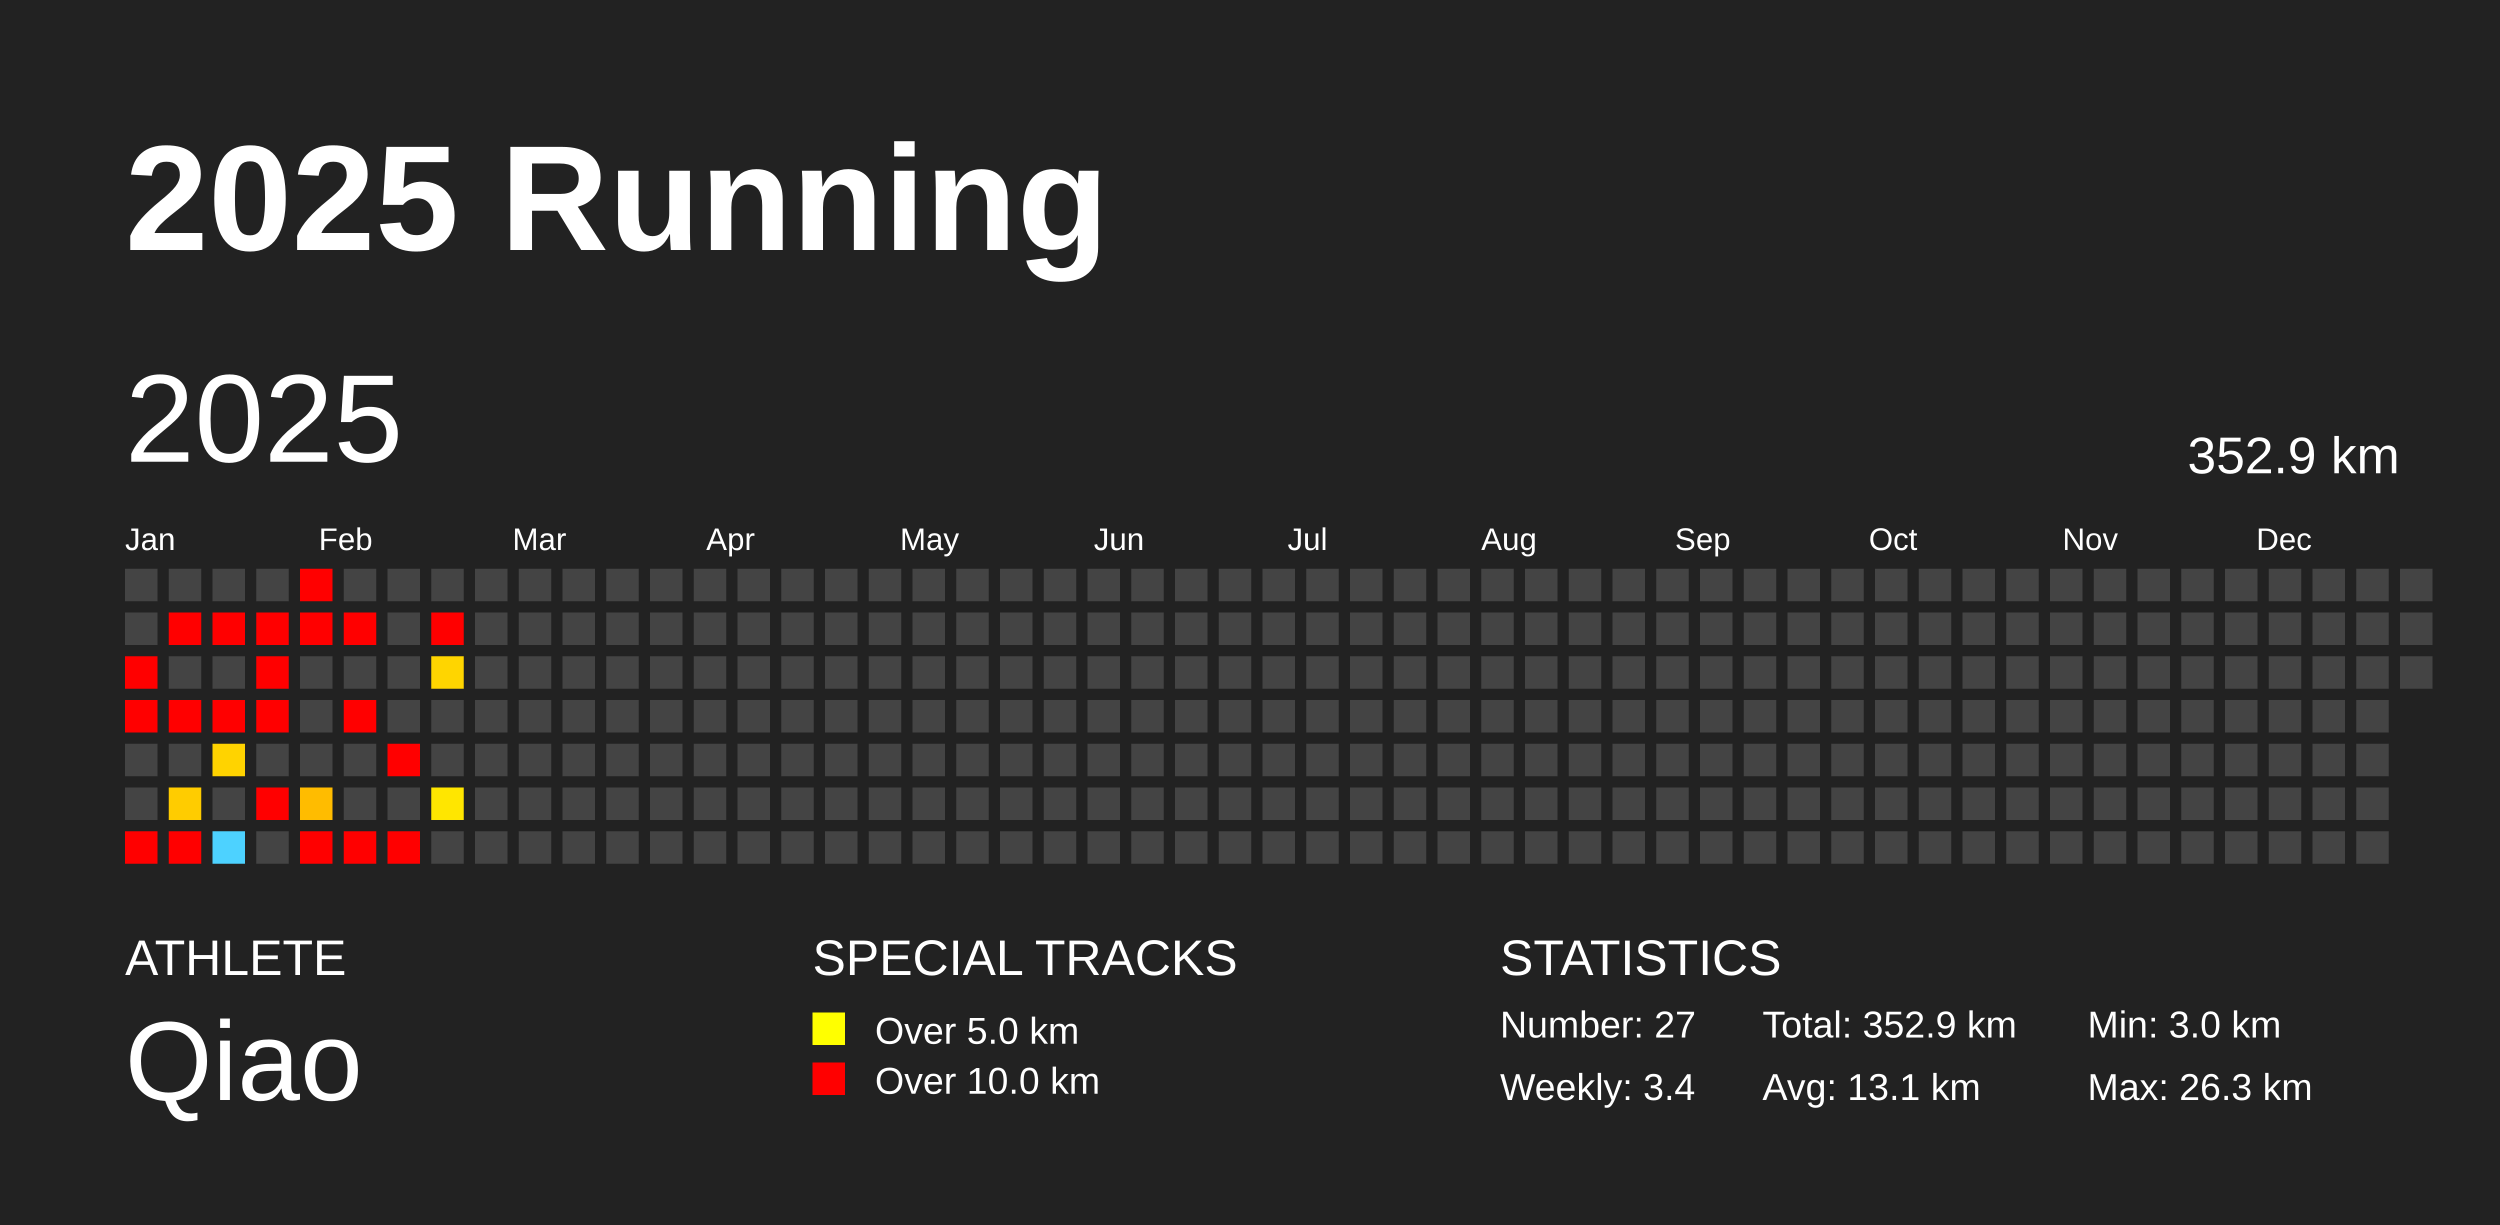
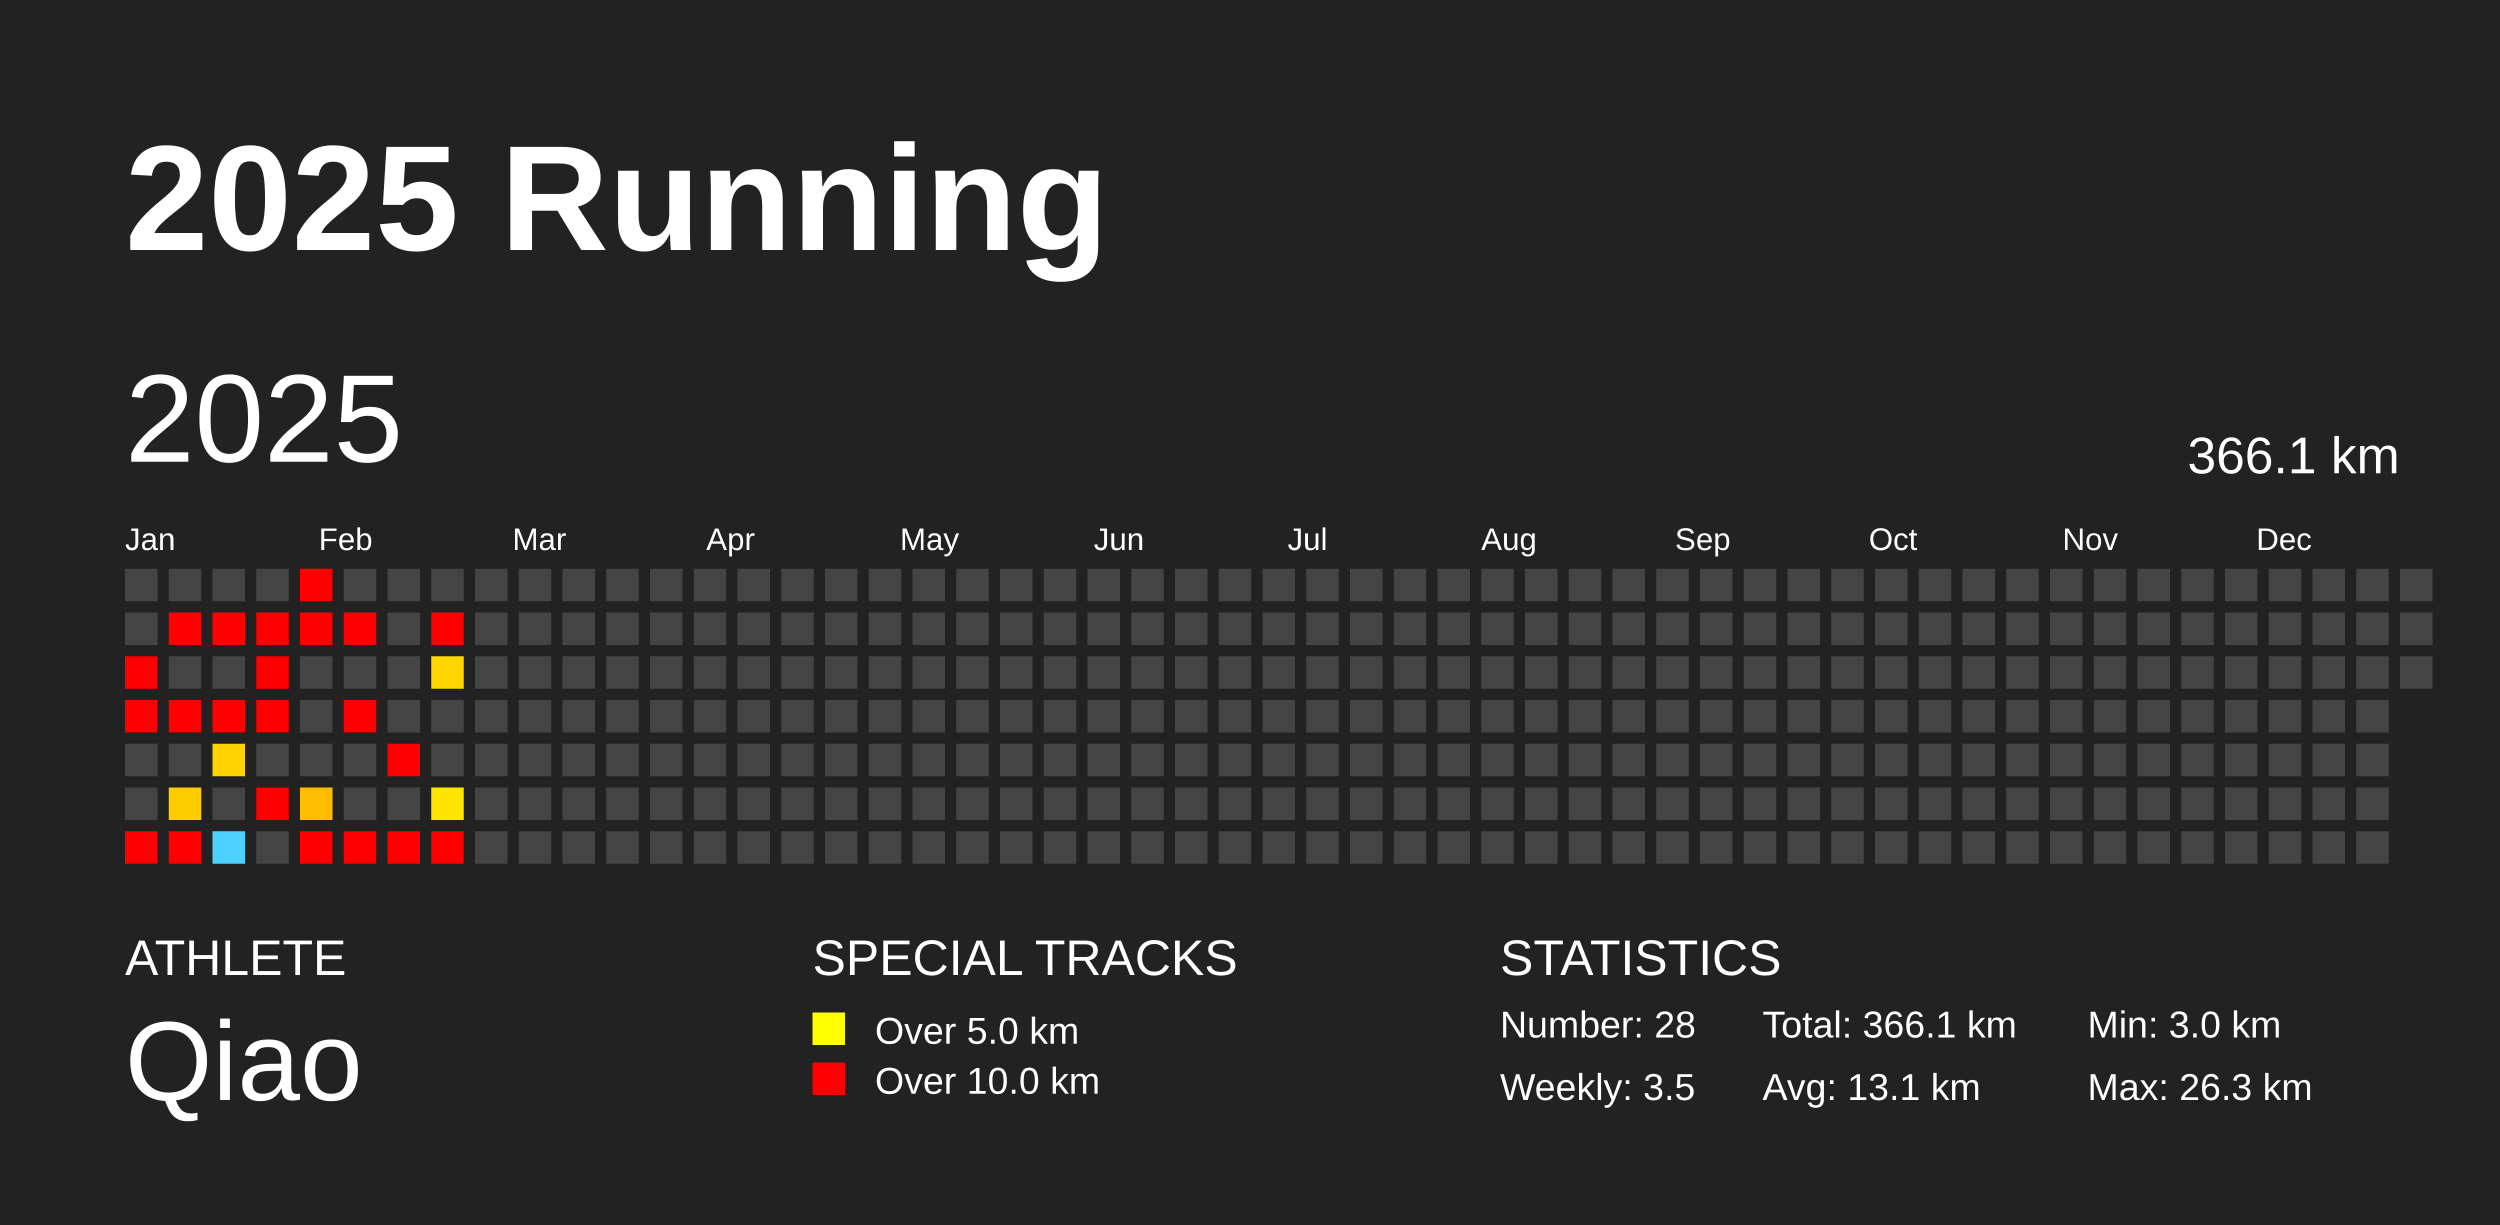
<svg xmlns="http://www.w3.org/2000/svg" baseProfile="full" height="98mm" version="1.1" viewBox="0,0,200,98" width="200mm">
  <defs />
  <rect fill="#222222" height="98" width="200" x="0" y="0" />
  <text fill="#FFFFFF" style="font-size:12px; font-family:Arial; font-weight:bold;" x="10" y="20">2025 Running</text>
  <text fill="#FFFFFF" style="font-size:4px; font-family:Arial" x="10" y="78">ATHLETE</text>
  <text fill="#FFFFFF" style="font-size:9px; font-family:Arial" x="10" y="88">Qiao</text>
  <text fill="#FFFFFF" style="font-size:4px; font-family:Arial" x="65" y="78">SPECIAL TRACKS</text>
  <rect fill="yellow" height="2.6" width="2.6" x="65" y="81" />
  <text fill="#FFFFFF" style="font-size:3px; font-family:Arial" x="70" y="83.5">Over 5.0 km</text>
  <rect fill="red" height="2.6" width="2.6" x="65" y="85" />
  <text fill="#FFFFFF" style="font-size:3px; font-family:Arial" x="70" y="87.5">Over 10.0 km</text>
  <text fill="#FFFFFF" style="font-size:4px; font-family:Arial" x="120" y="78">STATISTICS</text>
-   <text fill="#FFFFFF" style="font-size:3px; font-family:Arial" x="120" y="83">Number: 27</text>
-   <text fill="#FFFFFF" style="font-size:3px; font-family:Arial" x="120" y="88">Weekly: 3.4</text>
-   <text fill="#FFFFFF" style="font-size:3px; font-family:Arial" x="141" y="83">Total: 352.9 km</text>
+   <text fill="#FFFFFF" style="font-size:3px; font-family:Arial" x="120" y="83">Number: 28</text>
+   <text fill="#FFFFFF" style="font-size:3px; font-family:Arial" x="120" y="88">Weekly: 3.5</text>
+   <text fill="#FFFFFF" style="font-size:3px; font-family:Arial" x="141" y="83">Total: 366.1 km</text>
  <text fill="#FFFFFF" style="font-size:3px; font-family:Arial" x="141" y="88">Avg: 13.1 km</text>
  <text fill="#FFFFFF" style="font-size:3px; font-family:Arial" x="167" y="83">Min: 3.0 km</text>
  <text fill="#FFFFFF" style="font-size:3px; font-family:Arial" x="167" y="88">Max: 26.3 km</text>
  <text dominant-baseline="hanging" fill="#FFFFFF" style="font-size:10.0px; font-family:Arial;" x="10" y="30">2025</text>
-   <text dominant-baseline="hanging" fill="#FFFFFF" style="font-size:4.125px; font-family:Arial;" x="175" y="35">352.9 km</text>
+   <text dominant-baseline="hanging" fill="#FFFFFF" style="font-size:4.125px; font-family:Arial;" x="175" y="35">366.1 km</text>
  <text fill="#FFFFFF" style="font-size:2.5px; font-family:Arial" x="10.0" y="44">Jan</text>
  <text fill="#FFFFFF" style="font-size:2.5px; font-family:Arial" x="25.5" y="44">Feb</text>
  <text fill="#FFFFFF" style="font-size:2.5px; font-family:Arial" x="41.0" y="44">Mar</text>
  <text fill="#FFFFFF" style="font-size:2.5px; font-family:Arial" x="56.5" y="44">Apr</text>
  <text fill="#FFFFFF" style="font-size:2.5px; font-family:Arial" x="72.0" y="44">May</text>
  <text fill="#FFFFFF" style="font-size:2.5px; font-family:Arial" x="87.5" y="44">Jun</text>
  <text fill="#FFFFFF" style="font-size:2.5px; font-family:Arial" x="103.0" y="44">Jul</text>
  <text fill="#FFFFFF" style="font-size:2.5px; font-family:Arial" x="118.5" y="44">Aug</text>
  <text fill="#FFFFFF" style="font-size:2.5px; font-family:Arial" x="134.0" y="44">Sep</text>
  <text fill="#FFFFFF" style="font-size:2.5px; font-family:Arial" x="149.5" y="44">Oct</text>
  <text fill="#FFFFFF" style="font-size:2.5px; font-family:Arial" x="165.0" y="44">Nov</text>
  <text fill="#FFFFFF" style="font-size:2.5px; font-family:Arial" x="180.5" y="44">Dec</text>
  <rect fill="#444444" height="2.6" width="2.6" x="10.0" y="45.5" />
  <rect fill="#444444" height="2.6" width="2.6" x="10.0" y="49.0" />
  <rect fill="red" height="2.6" width="2.6" x="10.0" y="52.5" />
  <rect fill="red" height="2.6" width="2.6" x="10.0" y="56.0" />
  <rect fill="#444444" height="2.6" width="2.6" x="10.0" y="59.5" />
  <rect fill="#444444" height="2.6" width="2.6" x="10.0" y="63.0" />
  <rect fill="red" height="2.6" width="2.6" x="10.0" y="66.5" />
  <rect fill="#444444" height="2.6" width="2.6" x="13.5" y="45.5" />
  <rect fill="red" height="2.6" width="2.6" x="13.5" y="49.0" />
  <rect fill="#444444" height="2.6" width="2.6" x="13.5" y="52.5" />
  <rect fill="red" height="2.6" width="2.6" x="13.5" y="56.0" />
  <rect fill="#444444" height="2.6" width="2.6" x="13.5" y="59.5" />
  <rect fill="#ffcc00" height="2.6" width="2.6" x="13.5" y="63.0" />
  <rect fill="red" height="2.6" width="2.6" x="13.5" y="66.5" />
  <rect fill="#444444" height="2.6" width="2.6" x="17.0" y="45.5" />
  <rect fill="red" height="2.6" width="2.6" x="17.0" y="49.0" />
  <rect fill="#444444" height="2.6" width="2.6" x="17.0" y="52.5" />
  <rect fill="red" height="2.6" width="2.6" x="17.0" y="56.0" />
  <rect fill="#ffd300" height="2.6" width="2.6" x="17.0" y="59.5" />
  <rect fill="#444444" height="2.6" width="2.6" x="17.0" y="63.0" />
  <rect fill="#4dd2ff" height="2.6" width="2.6" x="17.0" y="66.5" />
  <rect fill="#444444" height="2.6" width="2.6" x="20.5" y="45.5" />
  <rect fill="red" height="2.6" width="2.6" x="20.5" y="49.0" />
  <rect fill="red" height="2.6" width="2.6" x="20.5" y="52.5" />
  <rect fill="red" height="2.6" width="2.6" x="20.5" y="56.0" />
  <rect fill="#444444" height="2.6" width="2.6" x="20.5" y="59.5" />
  <rect fill="red" height="2.6" width="2.6" x="20.5" y="63.0" />
  <rect fill="#444444" height="2.6" width="2.6" x="20.5" y="66.5" />
  <rect fill="red" height="2.6" width="2.6" x="24.0" y="45.5" />
  <rect fill="red" height="2.6" width="2.6" x="24.0" y="49.0" />
  <rect fill="#444444" height="2.6" width="2.6" x="24.0" y="52.5" />
  <rect fill="#444444" height="2.6" width="2.6" x="24.0" y="56.0" />
  <rect fill="#444444" height="2.6" width="2.6" x="24.0" y="59.5" />
  <rect fill="#ffbc00" height="2.6" width="2.6" x="24.0" y="63.0" />
  <rect fill="red" height="2.6" width="2.6" x="24.0" y="66.5" />
  <rect fill="#444444" height="2.6" width="2.6" x="27.5" y="45.5" />
  <rect fill="red" height="2.6" width="2.6" x="27.5" y="49.0" />
  <rect fill="#444444" height="2.6" width="2.6" x="27.5" y="52.5" />
  <rect fill="red" height="2.6" width="2.6" x="27.5" y="56.0" />
  <rect fill="#444444" height="2.6" width="2.6" x="27.5" y="59.5" />
  <rect fill="#444444" height="2.6" width="2.6" x="27.5" y="63.0" />
  <rect fill="red" height="2.6" width="2.6" x="27.5" y="66.5" />
  <rect fill="#444444" height="2.6" width="2.6" x="31.0" y="45.5" />
  <rect fill="#444444" height="2.6" width="2.6" x="31.0" y="49.0" />
  <rect fill="#444444" height="2.6" width="2.6" x="31.0" y="52.5" />
  <rect fill="#444444" height="2.6" width="2.6" x="31.0" y="56.0" />
  <rect fill="red" height="2.6" width="2.6" x="31.0" y="59.5" />
  <rect fill="#444444" height="2.6" width="2.6" x="31.0" y="63.0" />
  <rect fill="red" height="2.6" width="2.6" x="31.0" y="66.5" />
  <rect fill="#444444" height="2.6" width="2.6" x="34.5" y="45.5" />
  <rect fill="red" height="2.6" width="2.6" x="34.5" y="49.0" />
  <rect fill="#ffd500" height="2.6" width="2.6" x="34.5" y="52.5" />
  <rect fill="#444444" height="2.6" width="2.6" x="34.5" y="56.0" />
  <rect fill="#444444" height="2.6" width="2.6" x="34.5" y="59.5" />
  <rect fill="#ffe600" height="2.6" width="2.6" x="34.5" y="63.0" />
-   <rect fill="#444444" height="2.6" width="2.6" x="34.5" y="66.5" />
+   <rect fill="red" height="2.6" width="2.6" x="34.5" y="66.5" />
  <rect fill="#444444" height="2.6" width="2.6" x="38.0" y="45.5" />
  <rect fill="#444444" height="2.6" width="2.6" x="38.0" y="49.0" />
  <rect fill="#444444" height="2.6" width="2.6" x="38.0" y="52.5" />
  <rect fill="#444444" height="2.6" width="2.6" x="38.0" y="56.0" />
  <rect fill="#444444" height="2.6" width="2.6" x="38.0" y="59.5" />
  <rect fill="#444444" height="2.6" width="2.6" x="38.0" y="63.0" />
  <rect fill="#444444" height="2.6" width="2.6" x="38.0" y="66.5" />
  <rect fill="#444444" height="2.6" width="2.6" x="41.5" y="45.5" />
  <rect fill="#444444" height="2.6" width="2.6" x="41.5" y="49.0" />
  <rect fill="#444444" height="2.6" width="2.6" x="41.5" y="52.5" />
  <rect fill="#444444" height="2.6" width="2.6" x="41.5" y="56.0" />
  <rect fill="#444444" height="2.6" width="2.6" x="41.5" y="59.5" />
  <rect fill="#444444" height="2.6" width="2.6" x="41.5" y="63.0" />
  <rect fill="#444444" height="2.6" width="2.6" x="41.5" y="66.5" />
  <rect fill="#444444" height="2.6" width="2.6" x="45.0" y="45.5" />
  <rect fill="#444444" height="2.6" width="2.6" x="45.0" y="49.0" />
  <rect fill="#444444" height="2.6" width="2.6" x="45.0" y="52.5" />
  <rect fill="#444444" height="2.6" width="2.6" x="45.0" y="56.0" />
  <rect fill="#444444" height="2.6" width="2.6" x="45.0" y="59.5" />
  <rect fill="#444444" height="2.6" width="2.6" x="45.0" y="63.0" />
  <rect fill="#444444" height="2.6" width="2.6" x="45.0" y="66.5" />
  <rect fill="#444444" height="2.6" width="2.6" x="48.5" y="45.5" />
  <rect fill="#444444" height="2.6" width="2.6" x="48.5" y="49.0" />
  <rect fill="#444444" height="2.6" width="2.6" x="48.5" y="52.5" />
  <rect fill="#444444" height="2.6" width="2.6" x="48.5" y="56.0" />
  <rect fill="#444444" height="2.6" width="2.6" x="48.5" y="59.5" />
  <rect fill="#444444" height="2.6" width="2.6" x="48.5" y="63.0" />
  <rect fill="#444444" height="2.6" width="2.6" x="48.5" y="66.5" />
  <rect fill="#444444" height="2.6" width="2.6" x="52.0" y="45.5" />
  <rect fill="#444444" height="2.6" width="2.6" x="52.0" y="49.0" />
  <rect fill="#444444" height="2.6" width="2.6" x="52.0" y="52.5" />
  <rect fill="#444444" height="2.6" width="2.6" x="52.0" y="56.0" />
  <rect fill="#444444" height="2.6" width="2.6" x="52.0" y="59.5" />
  <rect fill="#444444" height="2.6" width="2.6" x="52.0" y="63.0" />
  <rect fill="#444444" height="2.6" width="2.6" x="52.0" y="66.5" />
  <rect fill="#444444" height="2.6" width="2.6" x="55.5" y="45.5" />
  <rect fill="#444444" height="2.6" width="2.6" x="55.5" y="49.0" />
  <rect fill="#444444" height="2.6" width="2.6" x="55.5" y="52.5" />
  <rect fill="#444444" height="2.6" width="2.6" x="55.5" y="56.0" />
  <rect fill="#444444" height="2.6" width="2.6" x="55.5" y="59.5" />
  <rect fill="#444444" height="2.6" width="2.6" x="55.5" y="63.0" />
  <rect fill="#444444" height="2.6" width="2.6" x="55.5" y="66.5" />
  <rect fill="#444444" height="2.6" width="2.6" x="59.0" y="45.5" />
  <rect fill="#444444" height="2.6" width="2.6" x="59.0" y="49.0" />
  <rect fill="#444444" height="2.6" width="2.6" x="59.0" y="52.5" />
  <rect fill="#444444" height="2.6" width="2.6" x="59.0" y="56.0" />
  <rect fill="#444444" height="2.6" width="2.6" x="59.0" y="59.5" />
  <rect fill="#444444" height="2.6" width="2.6" x="59.0" y="63.0" />
  <rect fill="#444444" height="2.6" width="2.6" x="59.0" y="66.5" />
  <rect fill="#444444" height="2.6" width="2.6" x="62.5" y="45.5" />
  <rect fill="#444444" height="2.6" width="2.6" x="62.5" y="49.0" />
  <rect fill="#444444" height="2.6" width="2.6" x="62.5" y="52.5" />
  <rect fill="#444444" height="2.6" width="2.6" x="62.5" y="56.0" />
  <rect fill="#444444" height="2.6" width="2.6" x="62.5" y="59.5" />
  <rect fill="#444444" height="2.6" width="2.6" x="62.5" y="63.0" />
  <rect fill="#444444" height="2.6" width="2.6" x="62.5" y="66.5" />
  <rect fill="#444444" height="2.6" width="2.6" x="66.0" y="45.5" />
  <rect fill="#444444" height="2.6" width="2.6" x="66.0" y="49.0" />
  <rect fill="#444444" height="2.6" width="2.6" x="66.0" y="52.5" />
  <rect fill="#444444" height="2.6" width="2.6" x="66.0" y="56.0" />
  <rect fill="#444444" height="2.6" width="2.6" x="66.0" y="59.5" />
  <rect fill="#444444" height="2.6" width="2.6" x="66.0" y="63.0" />
  <rect fill="#444444" height="2.6" width="2.6" x="66.0" y="66.5" />
  <rect fill="#444444" height="2.6" width="2.6" x="69.5" y="45.5" />
  <rect fill="#444444" height="2.6" width="2.6" x="69.5" y="49.0" />
  <rect fill="#444444" height="2.6" width="2.6" x="69.5" y="52.5" />
  <rect fill="#444444" height="2.6" width="2.6" x="69.5" y="56.0" />
  <rect fill="#444444" height="2.6" width="2.6" x="69.5" y="59.5" />
  <rect fill="#444444" height="2.6" width="2.6" x="69.5" y="63.0" />
  <rect fill="#444444" height="2.6" width="2.6" x="69.5" y="66.5" />
  <rect fill="#444444" height="2.6" width="2.6" x="73.0" y="45.5" />
  <rect fill="#444444" height="2.6" width="2.6" x="73.0" y="49.0" />
  <rect fill="#444444" height="2.6" width="2.6" x="73.0" y="52.5" />
  <rect fill="#444444" height="2.6" width="2.6" x="73.0" y="56.0" />
  <rect fill="#444444" height="2.6" width="2.6" x="73.0" y="59.5" />
  <rect fill="#444444" height="2.6" width="2.6" x="73.0" y="63.0" />
  <rect fill="#444444" height="2.6" width="2.6" x="73.0" y="66.5" />
  <rect fill="#444444" height="2.6" width="2.6" x="76.5" y="45.5" />
  <rect fill="#444444" height="2.6" width="2.6" x="76.5" y="49.0" />
  <rect fill="#444444" height="2.6" width="2.6" x="76.5" y="52.5" />
  <rect fill="#444444" height="2.6" width="2.6" x="76.5" y="56.0" />
  <rect fill="#444444" height="2.6" width="2.6" x="76.5" y="59.5" />
  <rect fill="#444444" height="2.6" width="2.6" x="76.5" y="63.0" />
  <rect fill="#444444" height="2.6" width="2.6" x="76.5" y="66.5" />
  <rect fill="#444444" height="2.6" width="2.6" x="80.0" y="45.5" />
  <rect fill="#444444" height="2.6" width="2.6" x="80.0" y="49.0" />
  <rect fill="#444444" height="2.6" width="2.6" x="80.0" y="52.5" />
  <rect fill="#444444" height="2.6" width="2.6" x="80.0" y="56.0" />
  <rect fill="#444444" height="2.6" width="2.6" x="80.0" y="59.5" />
  <rect fill="#444444" height="2.6" width="2.6" x="80.0" y="63.0" />
  <rect fill="#444444" height="2.6" width="2.6" x="80.0" y="66.5" />
  <rect fill="#444444" height="2.6" width="2.6" x="83.5" y="45.5" />
  <rect fill="#444444" height="2.6" width="2.6" x="83.5" y="49.0" />
  <rect fill="#444444" height="2.6" width="2.6" x="83.5" y="52.5" />
  <rect fill="#444444" height="2.6" width="2.6" x="83.5" y="56.0" />
  <rect fill="#444444" height="2.6" width="2.6" x="83.5" y="59.5" />
  <rect fill="#444444" height="2.6" width="2.6" x="83.5" y="63.0" />
  <rect fill="#444444" height="2.6" width="2.6" x="83.5" y="66.5" />
  <rect fill="#444444" height="2.6" width="2.6" x="87.0" y="45.5" />
  <rect fill="#444444" height="2.6" width="2.6" x="87.0" y="49.0" />
  <rect fill="#444444" height="2.6" width="2.6" x="87.0" y="52.5" />
  <rect fill="#444444" height="2.6" width="2.6" x="87.0" y="56.0" />
  <rect fill="#444444" height="2.6" width="2.6" x="87.0" y="59.5" />
  <rect fill="#444444" height="2.6" width="2.6" x="87.0" y="63.0" />
  <rect fill="#444444" height="2.6" width="2.6" x="87.0" y="66.5" />
  <rect fill="#444444" height="2.6" width="2.6" x="90.5" y="45.5" />
  <rect fill="#444444" height="2.6" width="2.6" x="90.5" y="49.0" />
  <rect fill="#444444" height="2.6" width="2.6" x="90.5" y="52.5" />
  <rect fill="#444444" height="2.6" width="2.6" x="90.5" y="56.0" />
  <rect fill="#444444" height="2.6" width="2.6" x="90.5" y="59.5" />
  <rect fill="#444444" height="2.6" width="2.6" x="90.5" y="63.0" />
  <rect fill="#444444" height="2.6" width="2.6" x="90.5" y="66.5" />
  <rect fill="#444444" height="2.6" width="2.6" x="94.0" y="45.5" />
  <rect fill="#444444" height="2.6" width="2.6" x="94.0" y="49.0" />
  <rect fill="#444444" height="2.6" width="2.6" x="94.0" y="52.5" />
  <rect fill="#444444" height="2.6" width="2.6" x="94.0" y="56.0" />
  <rect fill="#444444" height="2.6" width="2.6" x="94.0" y="59.5" />
  <rect fill="#444444" height="2.6" width="2.6" x="94.0" y="63.0" />
  <rect fill="#444444" height="2.6" width="2.6" x="94.0" y="66.5" />
  <rect fill="#444444" height="2.6" width="2.6" x="97.5" y="45.5" />
  <rect fill="#444444" height="2.6" width="2.6" x="97.5" y="49.0" />
  <rect fill="#444444" height="2.6" width="2.6" x="97.5" y="52.5" />
  <rect fill="#444444" height="2.6" width="2.6" x="97.5" y="56.0" />
  <rect fill="#444444" height="2.6" width="2.6" x="97.5" y="59.5" />
  <rect fill="#444444" height="2.6" width="2.6" x="97.5" y="63.0" />
  <rect fill="#444444" height="2.6" width="2.6" x="97.5" y="66.5" />
  <rect fill="#444444" height="2.6" width="2.6" x="101.0" y="45.5" />
  <rect fill="#444444" height="2.6" width="2.6" x="101.0" y="49.0" />
  <rect fill="#444444" height="2.6" width="2.6" x="101.0" y="52.5" />
  <rect fill="#444444" height="2.6" width="2.6" x="101.0" y="56.0" />
  <rect fill="#444444" height="2.6" width="2.6" x="101.0" y="59.5" />
  <rect fill="#444444" height="2.6" width="2.6" x="101.0" y="63.0" />
  <rect fill="#444444" height="2.6" width="2.6" x="101.0" y="66.5" />
  <rect fill="#444444" height="2.6" width="2.6" x="104.5" y="45.5" />
  <rect fill="#444444" height="2.6" width="2.6" x="104.5" y="49.0" />
  <rect fill="#444444" height="2.6" width="2.6" x="104.5" y="52.5" />
  <rect fill="#444444" height="2.6" width="2.6" x="104.5" y="56.0" />
  <rect fill="#444444" height="2.6" width="2.6" x="104.5" y="59.5" />
  <rect fill="#444444" height="2.6" width="2.6" x="104.5" y="63.0" />
  <rect fill="#444444" height="2.6" width="2.6" x="104.5" y="66.5" />
  <rect fill="#444444" height="2.6" width="2.6" x="108.0" y="45.5" />
  <rect fill="#444444" height="2.6" width="2.6" x="108.0" y="49.0" />
  <rect fill="#444444" height="2.6" width="2.6" x="108.0" y="52.5" />
  <rect fill="#444444" height="2.6" width="2.6" x="108.0" y="56.0" />
  <rect fill="#444444" height="2.6" width="2.6" x="108.0" y="59.5" />
  <rect fill="#444444" height="2.6" width="2.6" x="108.0" y="63.0" />
  <rect fill="#444444" height="2.6" width="2.6" x="108.0" y="66.5" />
  <rect fill="#444444" height="2.6" width="2.6" x="111.5" y="45.5" />
  <rect fill="#444444" height="2.6" width="2.6" x="111.5" y="49.0" />
  <rect fill="#444444" height="2.6" width="2.6" x="111.5" y="52.5" />
  <rect fill="#444444" height="2.6" width="2.6" x="111.5" y="56.0" />
  <rect fill="#444444" height="2.6" width="2.6" x="111.5" y="59.5" />
  <rect fill="#444444" height="2.6" width="2.6" x="111.5" y="63.0" />
  <rect fill="#444444" height="2.6" width="2.6" x="111.5" y="66.5" />
  <rect fill="#444444" height="2.6" width="2.6" x="115.0" y="45.5" />
  <rect fill="#444444" height="2.6" width="2.6" x="115.0" y="49.0" />
  <rect fill="#444444" height="2.6" width="2.6" x="115.0" y="52.5" />
  <rect fill="#444444" height="2.6" width="2.6" x="115.0" y="56.0" />
  <rect fill="#444444" height="2.6" width="2.6" x="115.0" y="59.5" />
  <rect fill="#444444" height="2.6" width="2.6" x="115.0" y="63.0" />
  <rect fill="#444444" height="2.6" width="2.6" x="115.0" y="66.5" />
  <rect fill="#444444" height="2.6" width="2.6" x="118.5" y="45.5" />
  <rect fill="#444444" height="2.6" width="2.6" x="118.5" y="49.0" />
  <rect fill="#444444" height="2.6" width="2.6" x="118.5" y="52.5" />
  <rect fill="#444444" height="2.6" width="2.6" x="118.5" y="56.0" />
  <rect fill="#444444" height="2.6" width="2.6" x="118.5" y="59.5" />
  <rect fill="#444444" height="2.6" width="2.6" x="118.5" y="63.0" />
  <rect fill="#444444" height="2.6" width="2.6" x="118.5" y="66.5" />
  <rect fill="#444444" height="2.6" width="2.6" x="122.0" y="45.5" />
  <rect fill="#444444" height="2.6" width="2.6" x="122.0" y="49.0" />
  <rect fill="#444444" height="2.6" width="2.6" x="122.0" y="52.5" />
  <rect fill="#444444" height="2.6" width="2.6" x="122.0" y="56.0" />
  <rect fill="#444444" height="2.6" width="2.6" x="122.0" y="59.5" />
  <rect fill="#444444" height="2.6" width="2.6" x="122.0" y="63.0" />
  <rect fill="#444444" height="2.6" width="2.6" x="122.0" y="66.5" />
  <rect fill="#444444" height="2.6" width="2.6" x="125.5" y="45.5" />
  <rect fill="#444444" height="2.6" width="2.6" x="125.5" y="49.0" />
  <rect fill="#444444" height="2.6" width="2.6" x="125.5" y="52.5" />
  <rect fill="#444444" height="2.6" width="2.6" x="125.5" y="56.0" />
  <rect fill="#444444" height="2.6" width="2.6" x="125.5" y="59.5" />
  <rect fill="#444444" height="2.6" width="2.6" x="125.5" y="63.0" />
  <rect fill="#444444" height="2.6" width="2.6" x="125.5" y="66.5" />
  <rect fill="#444444" height="2.6" width="2.6" x="129.0" y="45.5" />
  <rect fill="#444444" height="2.6" width="2.6" x="129.0" y="49.0" />
  <rect fill="#444444" height="2.6" width="2.6" x="129.0" y="52.5" />
  <rect fill="#444444" height="2.6" width="2.6" x="129.0" y="56.0" />
  <rect fill="#444444" height="2.6" width="2.6" x="129.0" y="59.5" />
  <rect fill="#444444" height="2.6" width="2.6" x="129.0" y="63.0" />
  <rect fill="#444444" height="2.6" width="2.6" x="129.0" y="66.5" />
  <rect fill="#444444" height="2.6" width="2.6" x="132.5" y="45.5" />
  <rect fill="#444444" height="2.6" width="2.6" x="132.5" y="49.0" />
  <rect fill="#444444" height="2.6" width="2.6" x="132.5" y="52.5" />
  <rect fill="#444444" height="2.6" width="2.6" x="132.5" y="56.0" />
  <rect fill="#444444" height="2.6" width="2.6" x="132.5" y="59.5" />
  <rect fill="#444444" height="2.6" width="2.6" x="132.5" y="63.0" />
  <rect fill="#444444" height="2.6" width="2.6" x="132.5" y="66.5" />
  <rect fill="#444444" height="2.6" width="2.6" x="136.0" y="45.5" />
  <rect fill="#444444" height="2.6" width="2.6" x="136.0" y="49.0" />
  <rect fill="#444444" height="2.6" width="2.6" x="136.0" y="52.5" />
  <rect fill="#444444" height="2.6" width="2.6" x="136.0" y="56.0" />
  <rect fill="#444444" height="2.6" width="2.6" x="136.0" y="59.5" />
  <rect fill="#444444" height="2.6" width="2.6" x="136.0" y="63.0" />
  <rect fill="#444444" height="2.6" width="2.6" x="136.0" y="66.5" />
  <rect fill="#444444" height="2.6" width="2.6" x="139.5" y="45.5" />
  <rect fill="#444444" height="2.6" width="2.6" x="139.5" y="49.0" />
  <rect fill="#444444" height="2.6" width="2.6" x="139.5" y="52.5" />
  <rect fill="#444444" height="2.6" width="2.6" x="139.5" y="56.0" />
  <rect fill="#444444" height="2.6" width="2.6" x="139.5" y="59.5" />
  <rect fill="#444444" height="2.6" width="2.6" x="139.5" y="63.0" />
  <rect fill="#444444" height="2.6" width="2.6" x="139.5" y="66.5" />
  <rect fill="#444444" height="2.6" width="2.6" x="143.0" y="45.5" />
  <rect fill="#444444" height="2.6" width="2.6" x="143.0" y="49.0" />
  <rect fill="#444444" height="2.6" width="2.6" x="143.0" y="52.5" />
  <rect fill="#444444" height="2.6" width="2.6" x="143.0" y="56.0" />
  <rect fill="#444444" height="2.6" width="2.6" x="143.0" y="59.5" />
  <rect fill="#444444" height="2.6" width="2.6" x="143.0" y="63.0" />
  <rect fill="#444444" height="2.6" width="2.6" x="143.0" y="66.5" />
  <rect fill="#444444" height="2.6" width="2.6" x="146.5" y="45.5" />
  <rect fill="#444444" height="2.6" width="2.6" x="146.5" y="49.0" />
  <rect fill="#444444" height="2.6" width="2.6" x="146.5" y="52.5" />
  <rect fill="#444444" height="2.6" width="2.6" x="146.5" y="56.0" />
  <rect fill="#444444" height="2.6" width="2.6" x="146.5" y="59.5" />
  <rect fill="#444444" height="2.6" width="2.6" x="146.5" y="63.0" />
  <rect fill="#444444" height="2.6" width="2.6" x="146.5" y="66.5" />
  <rect fill="#444444" height="2.6" width="2.6" x="150.0" y="45.5" />
  <rect fill="#444444" height="2.6" width="2.6" x="150.0" y="49.0" />
  <rect fill="#444444" height="2.6" width="2.6" x="150.0" y="52.5" />
  <rect fill="#444444" height="2.6" width="2.6" x="150.0" y="56.0" />
  <rect fill="#444444" height="2.6" width="2.6" x="150.0" y="59.5" />
  <rect fill="#444444" height="2.6" width="2.6" x="150.0" y="63.0" />
  <rect fill="#444444" height="2.6" width="2.6" x="150.0" y="66.5" />
  <rect fill="#444444" height="2.6" width="2.6" x="153.5" y="45.5" />
  <rect fill="#444444" height="2.6" width="2.6" x="153.5" y="49.0" />
  <rect fill="#444444" height="2.6" width="2.6" x="153.5" y="52.5" />
  <rect fill="#444444" height="2.6" width="2.6" x="153.5" y="56.0" />
  <rect fill="#444444" height="2.6" width="2.6" x="153.5" y="59.5" />
  <rect fill="#444444" height="2.6" width="2.6" x="153.5" y="63.0" />
  <rect fill="#444444" height="2.6" width="2.6" x="153.5" y="66.5" />
  <rect fill="#444444" height="2.6" width="2.6" x="157.0" y="45.5" />
  <rect fill="#444444" height="2.6" width="2.6" x="157.0" y="49.0" />
  <rect fill="#444444" height="2.6" width="2.6" x="157.0" y="52.5" />
  <rect fill="#444444" height="2.6" width="2.6" x="157.0" y="56.0" />
  <rect fill="#444444" height="2.6" width="2.6" x="157.0" y="59.5" />
  <rect fill="#444444" height="2.6" width="2.6" x="157.0" y="63.0" />
  <rect fill="#444444" height="2.6" width="2.6" x="157.0" y="66.5" />
  <rect fill="#444444" height="2.6" width="2.6" x="160.5" y="45.5" />
  <rect fill="#444444" height="2.6" width="2.6" x="160.5" y="49.0" />
  <rect fill="#444444" height="2.6" width="2.6" x="160.5" y="52.5" />
  <rect fill="#444444" height="2.6" width="2.6" x="160.5" y="56.0" />
  <rect fill="#444444" height="2.6" width="2.6" x="160.5" y="59.5" />
  <rect fill="#444444" height="2.6" width="2.6" x="160.5" y="63.0" />
  <rect fill="#444444" height="2.6" width="2.6" x="160.5" y="66.5" />
  <rect fill="#444444" height="2.6" width="2.6" x="164.0" y="45.5" />
  <rect fill="#444444" height="2.6" width="2.6" x="164.0" y="49.0" />
  <rect fill="#444444" height="2.6" width="2.6" x="164.0" y="52.5" />
  <rect fill="#444444" height="2.6" width="2.6" x="164.0" y="56.0" />
  <rect fill="#444444" height="2.6" width="2.6" x="164.0" y="59.5" />
  <rect fill="#444444" height="2.6" width="2.6" x="164.0" y="63.0" />
  <rect fill="#444444" height="2.6" width="2.6" x="164.0" y="66.5" />
  <rect fill="#444444" height="2.6" width="2.6" x="167.5" y="45.5" />
  <rect fill="#444444" height="2.6" width="2.6" x="167.5" y="49.0" />
  <rect fill="#444444" height="2.6" width="2.6" x="167.5" y="52.5" />
  <rect fill="#444444" height="2.6" width="2.6" x="167.5" y="56.0" />
  <rect fill="#444444" height="2.6" width="2.6" x="167.5" y="59.5" />
  <rect fill="#444444" height="2.6" width="2.6" x="167.5" y="63.0" />
  <rect fill="#444444" height="2.6" width="2.6" x="167.5" y="66.5" />
  <rect fill="#444444" height="2.6" width="2.6" x="171.0" y="45.5" />
  <rect fill="#444444" height="2.6" width="2.6" x="171.0" y="49.0" />
  <rect fill="#444444" height="2.6" width="2.6" x="171.0" y="52.5" />
  <rect fill="#444444" height="2.6" width="2.6" x="171.0" y="56.0" />
  <rect fill="#444444" height="2.6" width="2.6" x="171.0" y="59.5" />
  <rect fill="#444444" height="2.6" width="2.6" x="171.0" y="63.0" />
  <rect fill="#444444" height="2.6" width="2.6" x="171.0" y="66.5" />
  <rect fill="#444444" height="2.6" width="2.6" x="174.5" y="45.5" />
  <rect fill="#444444" height="2.6" width="2.6" x="174.5" y="49.0" />
  <rect fill="#444444" height="2.6" width="2.6" x="174.5" y="52.5" />
  <rect fill="#444444" height="2.6" width="2.6" x="174.5" y="56.0" />
  <rect fill="#444444" height="2.6" width="2.6" x="174.5" y="59.5" />
  <rect fill="#444444" height="2.6" width="2.6" x="174.5" y="63.0" />
  <rect fill="#444444" height="2.6" width="2.6" x="174.5" y="66.5" />
  <rect fill="#444444" height="2.6" width="2.6" x="178.0" y="45.5" />
  <rect fill="#444444" height="2.6" width="2.6" x="178.0" y="49.0" />
  <rect fill="#444444" height="2.6" width="2.6" x="178.0" y="52.5" />
  <rect fill="#444444" height="2.6" width="2.6" x="178.0" y="56.0" />
  <rect fill="#444444" height="2.6" width="2.6" x="178.0" y="59.5" />
  <rect fill="#444444" height="2.6" width="2.6" x="178.0" y="63.0" />
  <rect fill="#444444" height="2.6" width="2.6" x="178.0" y="66.5" />
  <rect fill="#444444" height="2.6" width="2.6" x="181.5" y="45.5" />
  <rect fill="#444444" height="2.6" width="2.6" x="181.5" y="49.0" />
  <rect fill="#444444" height="2.6" width="2.6" x="181.5" y="52.5" />
  <rect fill="#444444" height="2.6" width="2.6" x="181.5" y="56.0" />
  <rect fill="#444444" height="2.6" width="2.6" x="181.5" y="59.5" />
  <rect fill="#444444" height="2.6" width="2.6" x="181.5" y="63.0" />
  <rect fill="#444444" height="2.6" width="2.6" x="181.5" y="66.5" />
  <rect fill="#444444" height="2.6" width="2.6" x="185.0" y="45.5" />
  <rect fill="#444444" height="2.6" width="2.6" x="185.0" y="49.0" />
  <rect fill="#444444" height="2.6" width="2.6" x="185.0" y="52.5" />
  <rect fill="#444444" height="2.6" width="2.6" x="185.0" y="56.0" />
  <rect fill="#444444" height="2.6" width="2.6" x="185.0" y="59.5" />
  <rect fill="#444444" height="2.6" width="2.6" x="185.0" y="63.0" />
  <rect fill="#444444" height="2.6" width="2.6" x="185.0" y="66.5" />
  <rect fill="#444444" height="2.6" width="2.6" x="188.5" y="45.5" />
  <rect fill="#444444" height="2.6" width="2.6" x="188.5" y="49.0" />
  <rect fill="#444444" height="2.6" width="2.6" x="188.5" y="52.5" />
  <rect fill="#444444" height="2.6" width="2.6" x="188.5" y="56.0" />
  <rect fill="#444444" height="2.6" width="2.6" x="188.5" y="59.5" />
  <rect fill="#444444" height="2.6" width="2.6" x="188.5" y="63.0" />
  <rect fill="#444444" height="2.6" width="2.6" x="188.5" y="66.5" />
  <rect fill="#444444" height="2.6" width="2.6" x="192.0" y="45.5" />
  <rect fill="#444444" height="2.6" width="2.6" x="192.0" y="49.0" />
  <rect fill="#444444" height="2.6" width="2.6" x="192.0" y="52.5" />
</svg>
